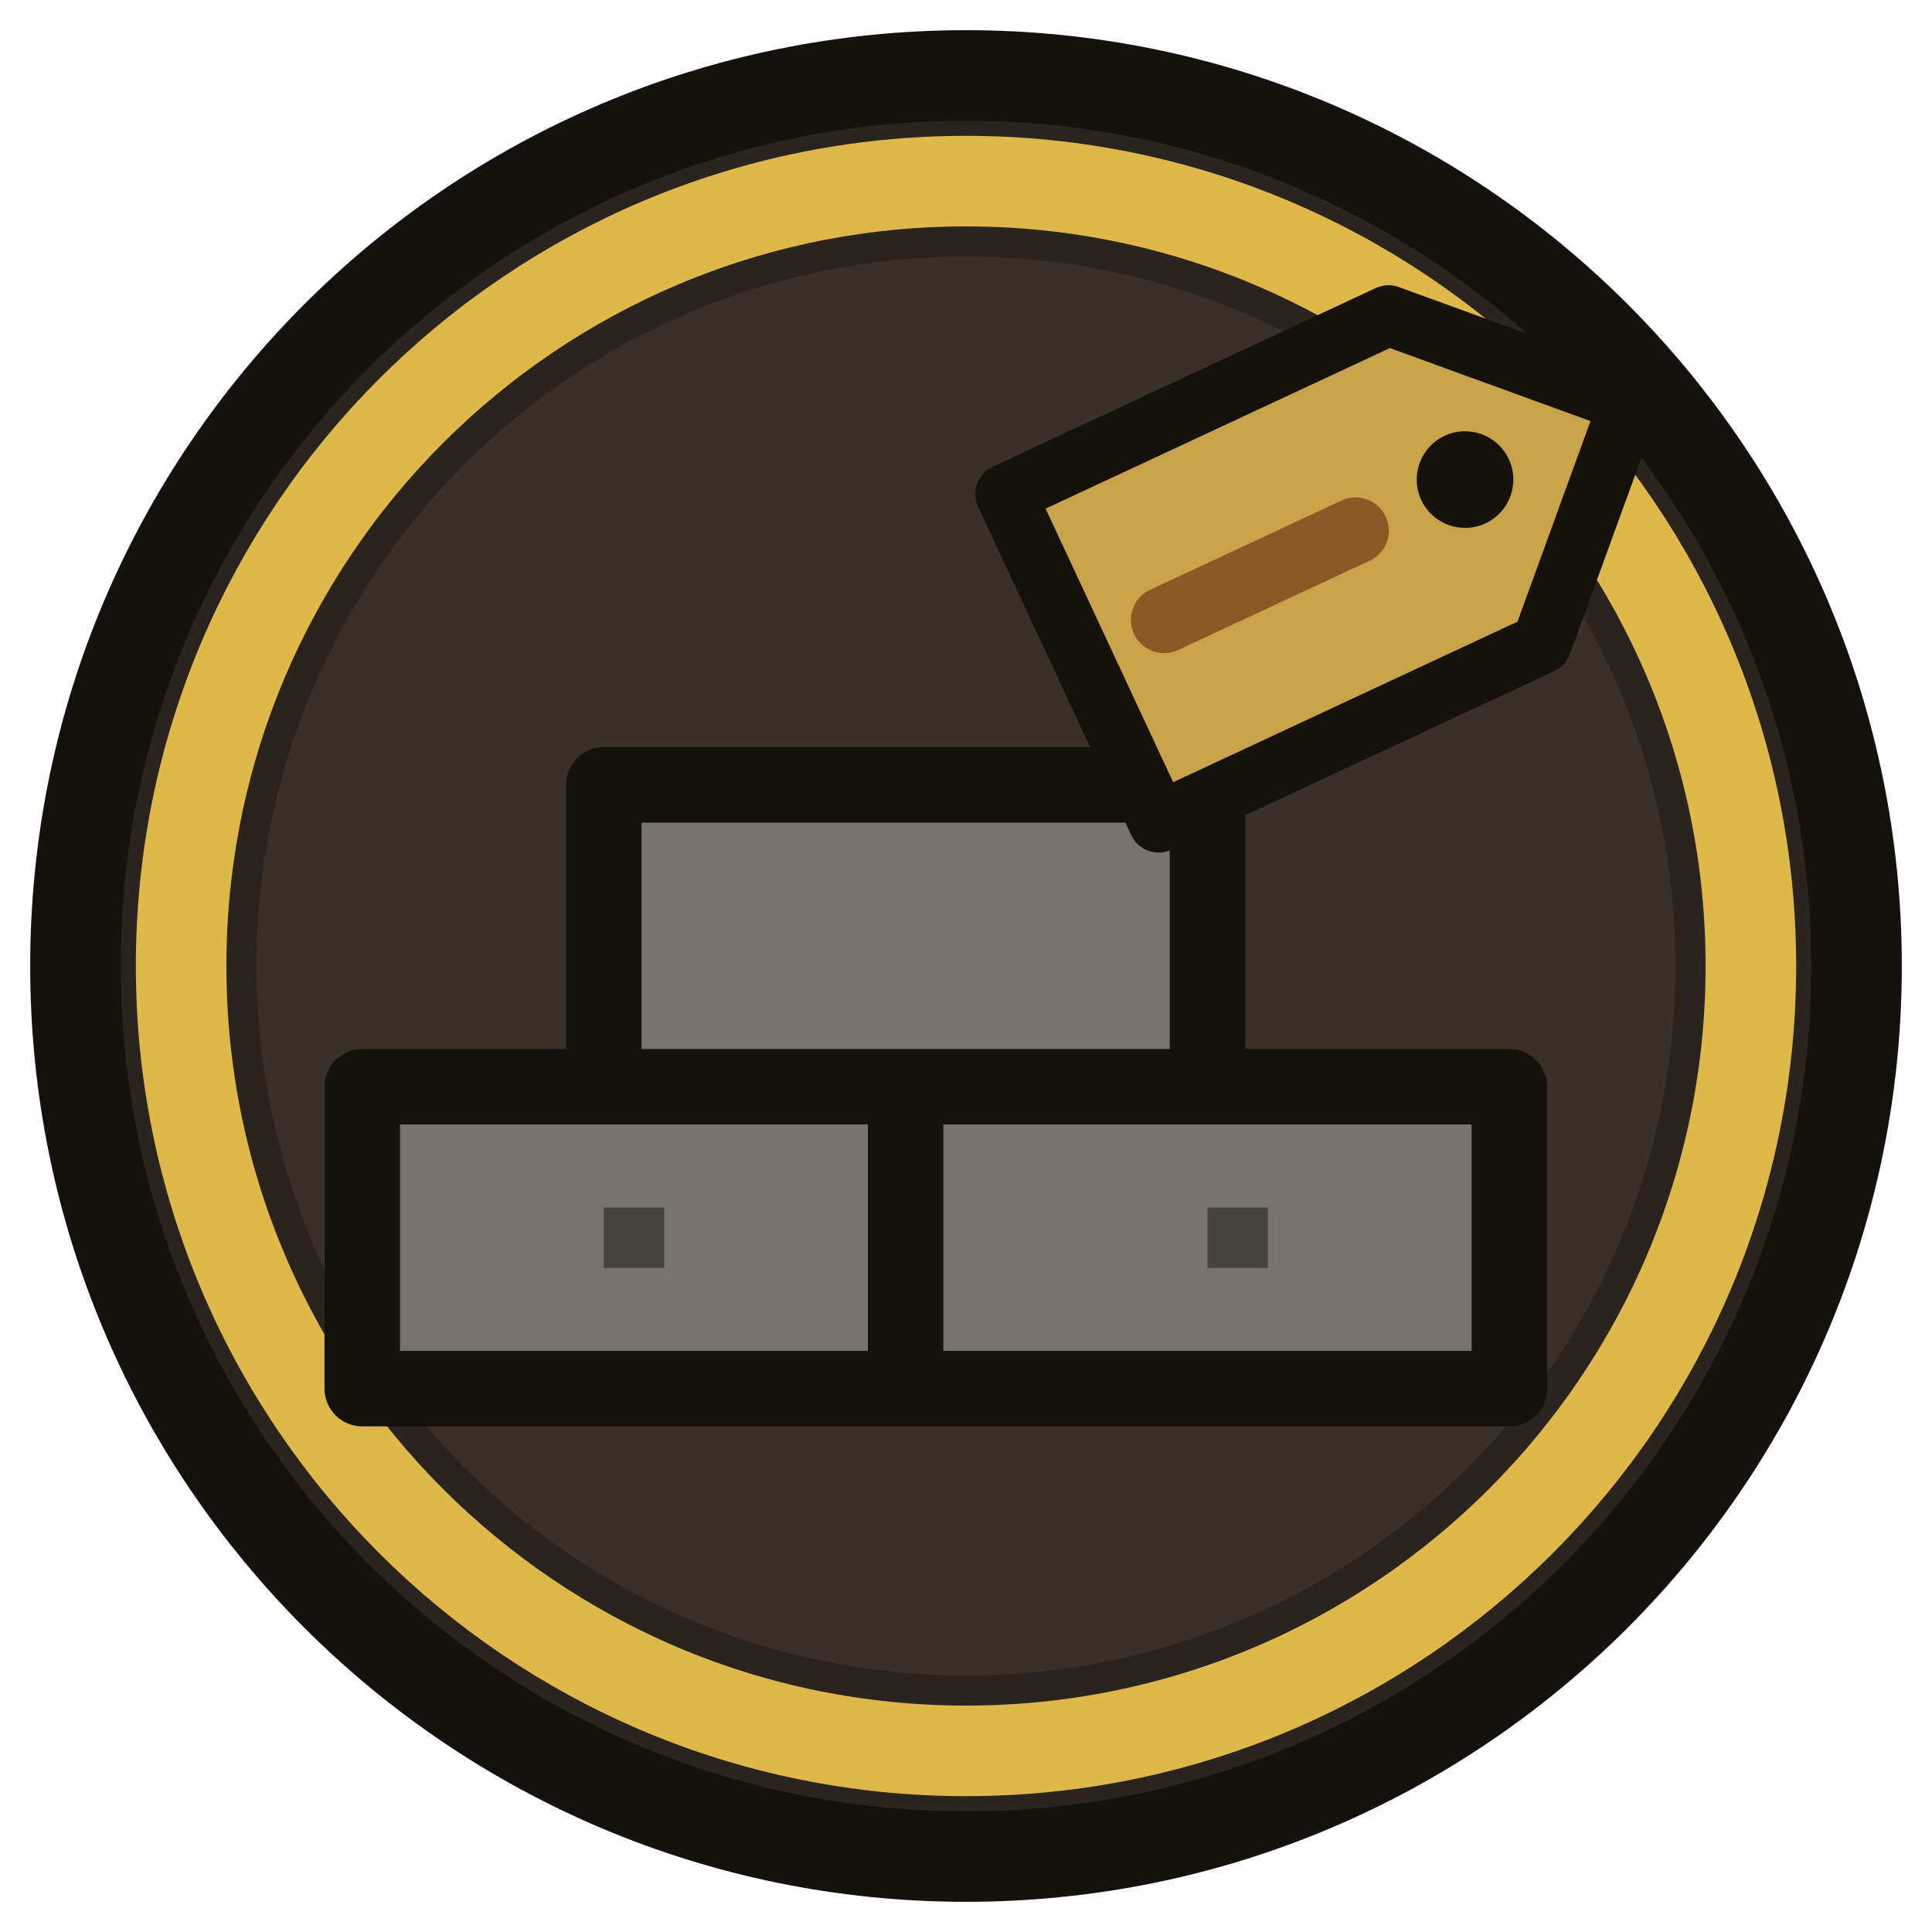
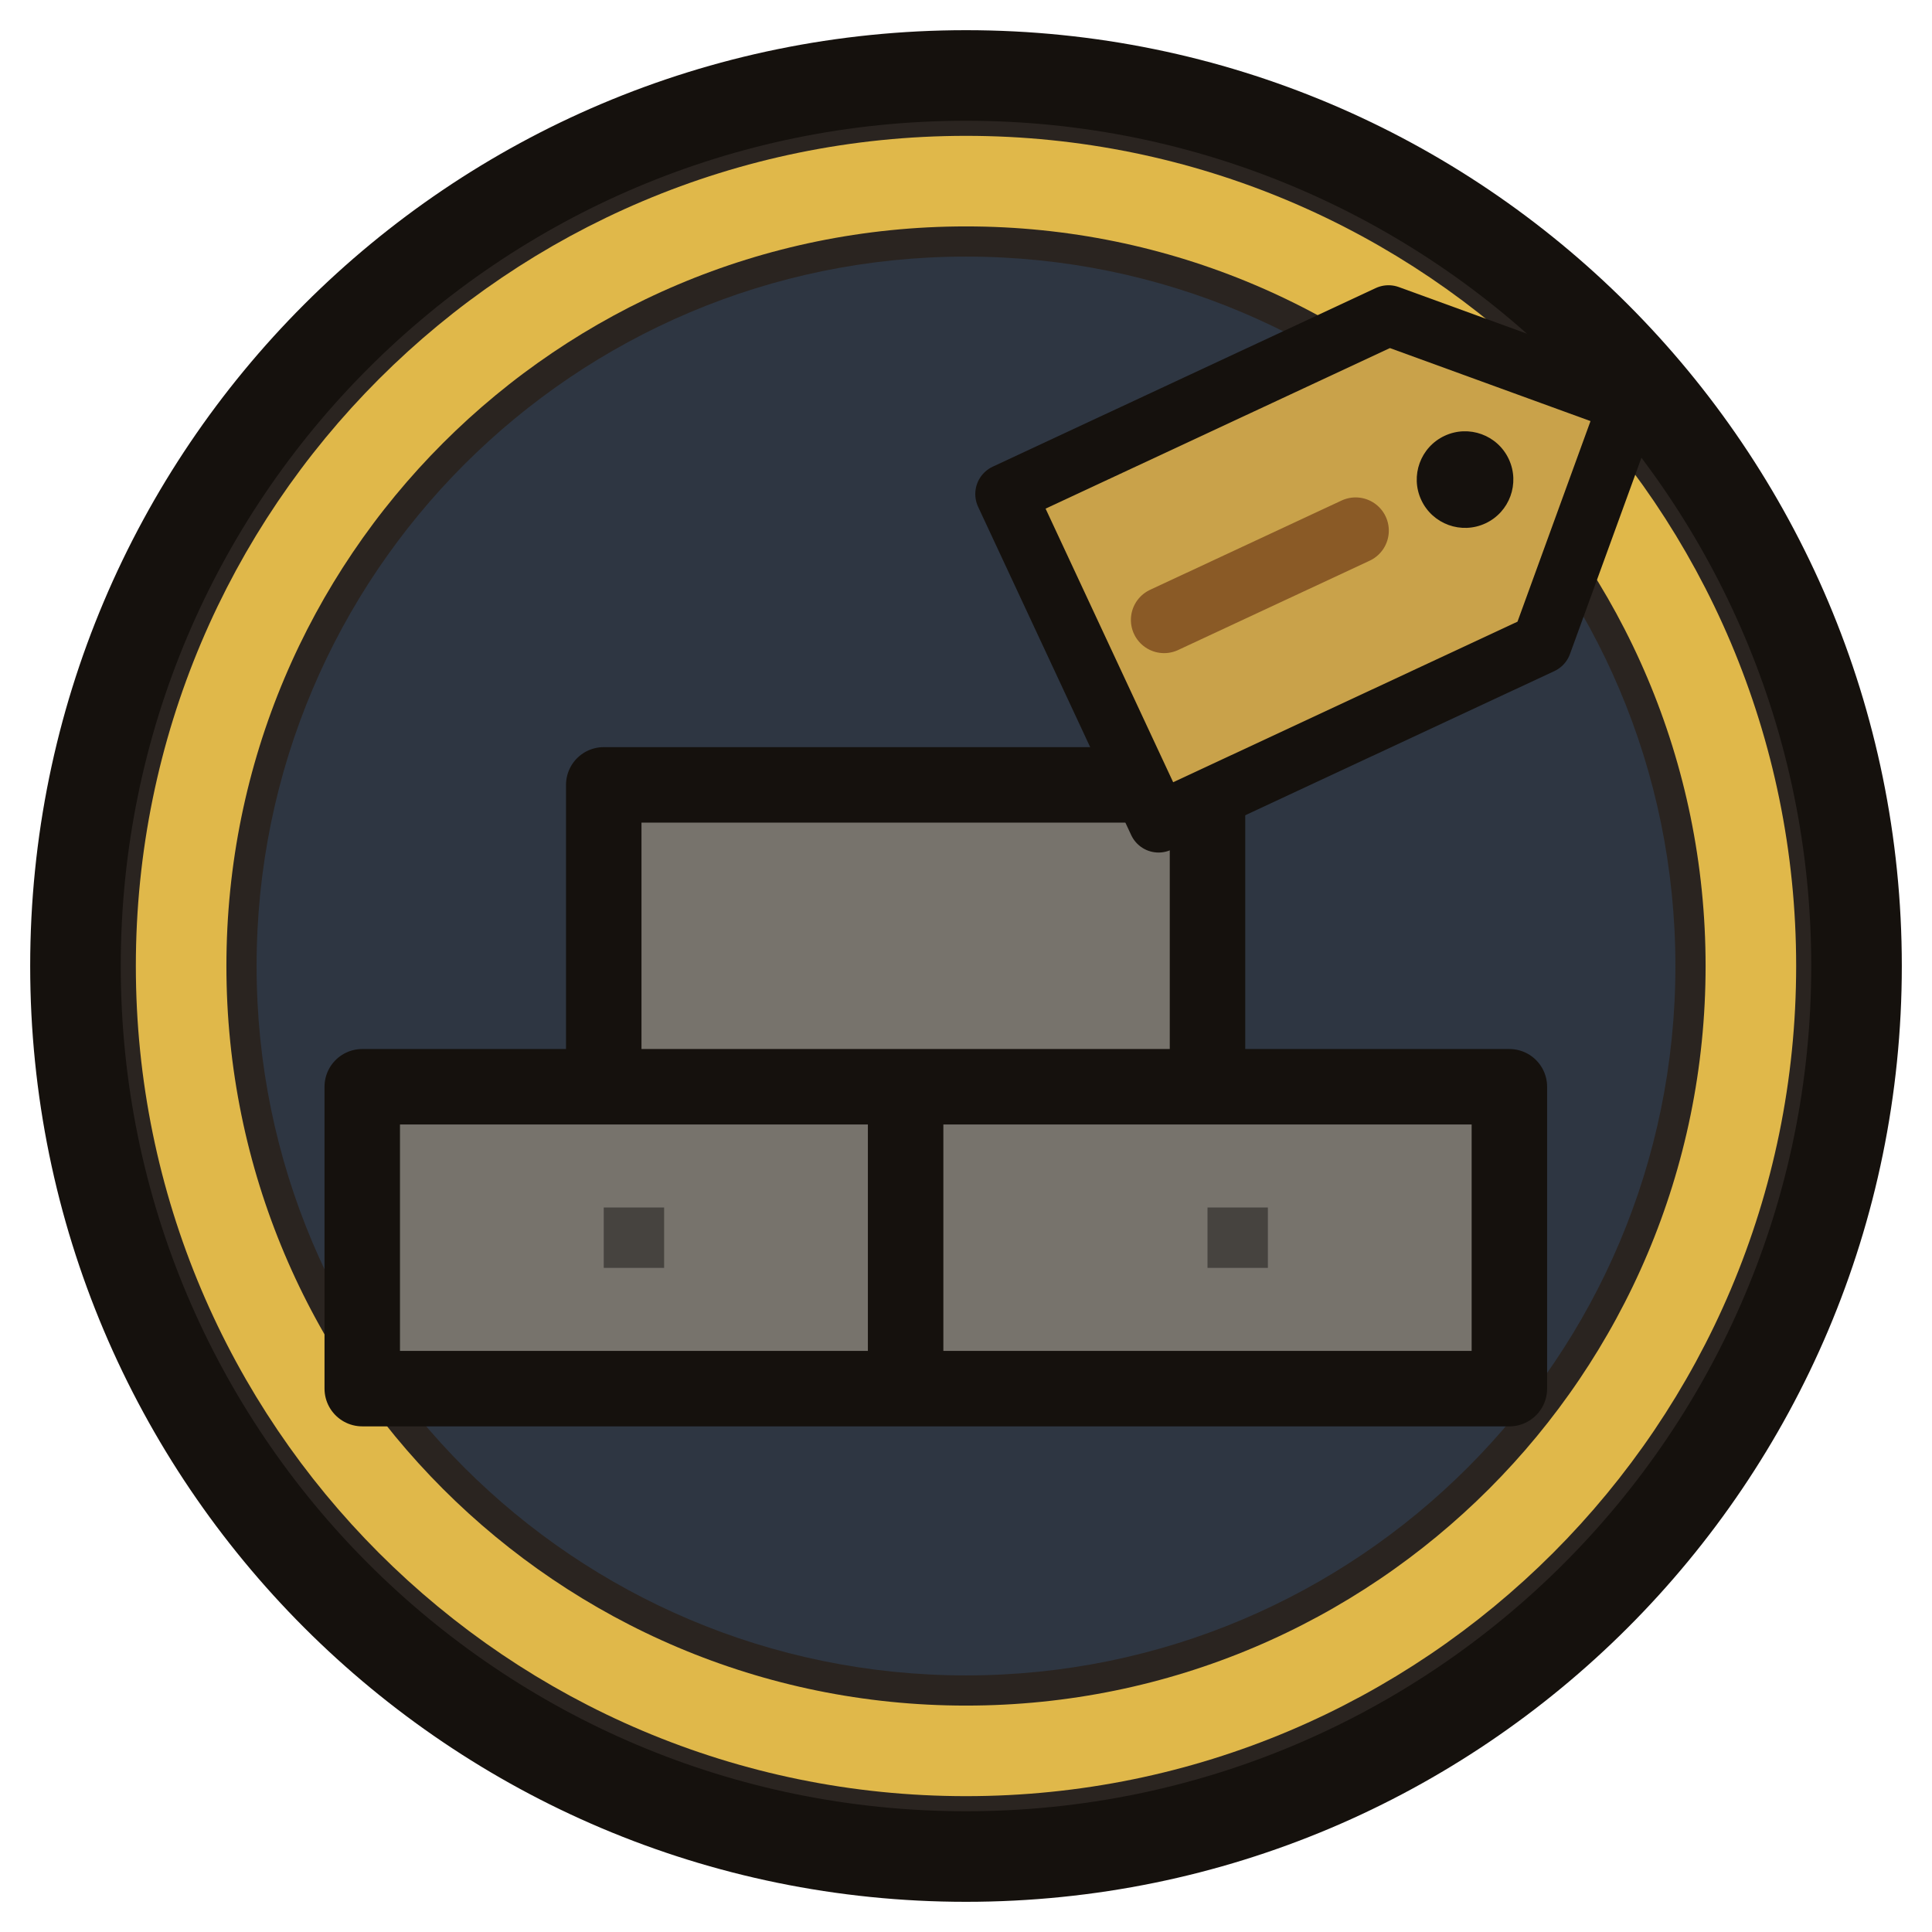
<svg xmlns="http://www.w3.org/2000/svg" width="96" height="96" viewBox="0 0 64 64">
  <circle cx="32" cy="32" r="29.5" fill="#2a2420" stroke="#15110d" stroke-width="3" />
  <circle cx="32" cy="32" r="26" fill="none" stroke="#e0b84a" stroke-width="3" />
-   <circle cx="32" cy="32" r="23.5" fill="#3a3028" />
+   <circle cx="32" cy="32" r="23.5" fill="#2e3642" />
  <path d="M12 46 L12 36 L30 36 L30 46Z M30 46 L30 36 L50 36 L50 46Z M20 36 L20 26 L40 26 L40 36Z" fill="#77736c" stroke="#15110d" stroke-width="2.5" stroke-linejoin="round" />
  <path d="M20 41 L22 41 M40 41 L42 41" stroke="#46433f" stroke-width="2" />
  <g transform="translate(44 18) rotate(-25)">
    <path d="M-9 -6 L5 -6 L11 0 L5 6 L-9 6Z" fill="#c9a24a" stroke="#15110d" stroke-width="2" stroke-linejoin="round" />
    <circle cx="5" cy="0" r="1.6" fill="#15110d" />
    <path d="M-6 0 L1 0" stroke="#8a5a26" stroke-width="2.2" stroke-linecap="round" />
  </g>
</svg>
